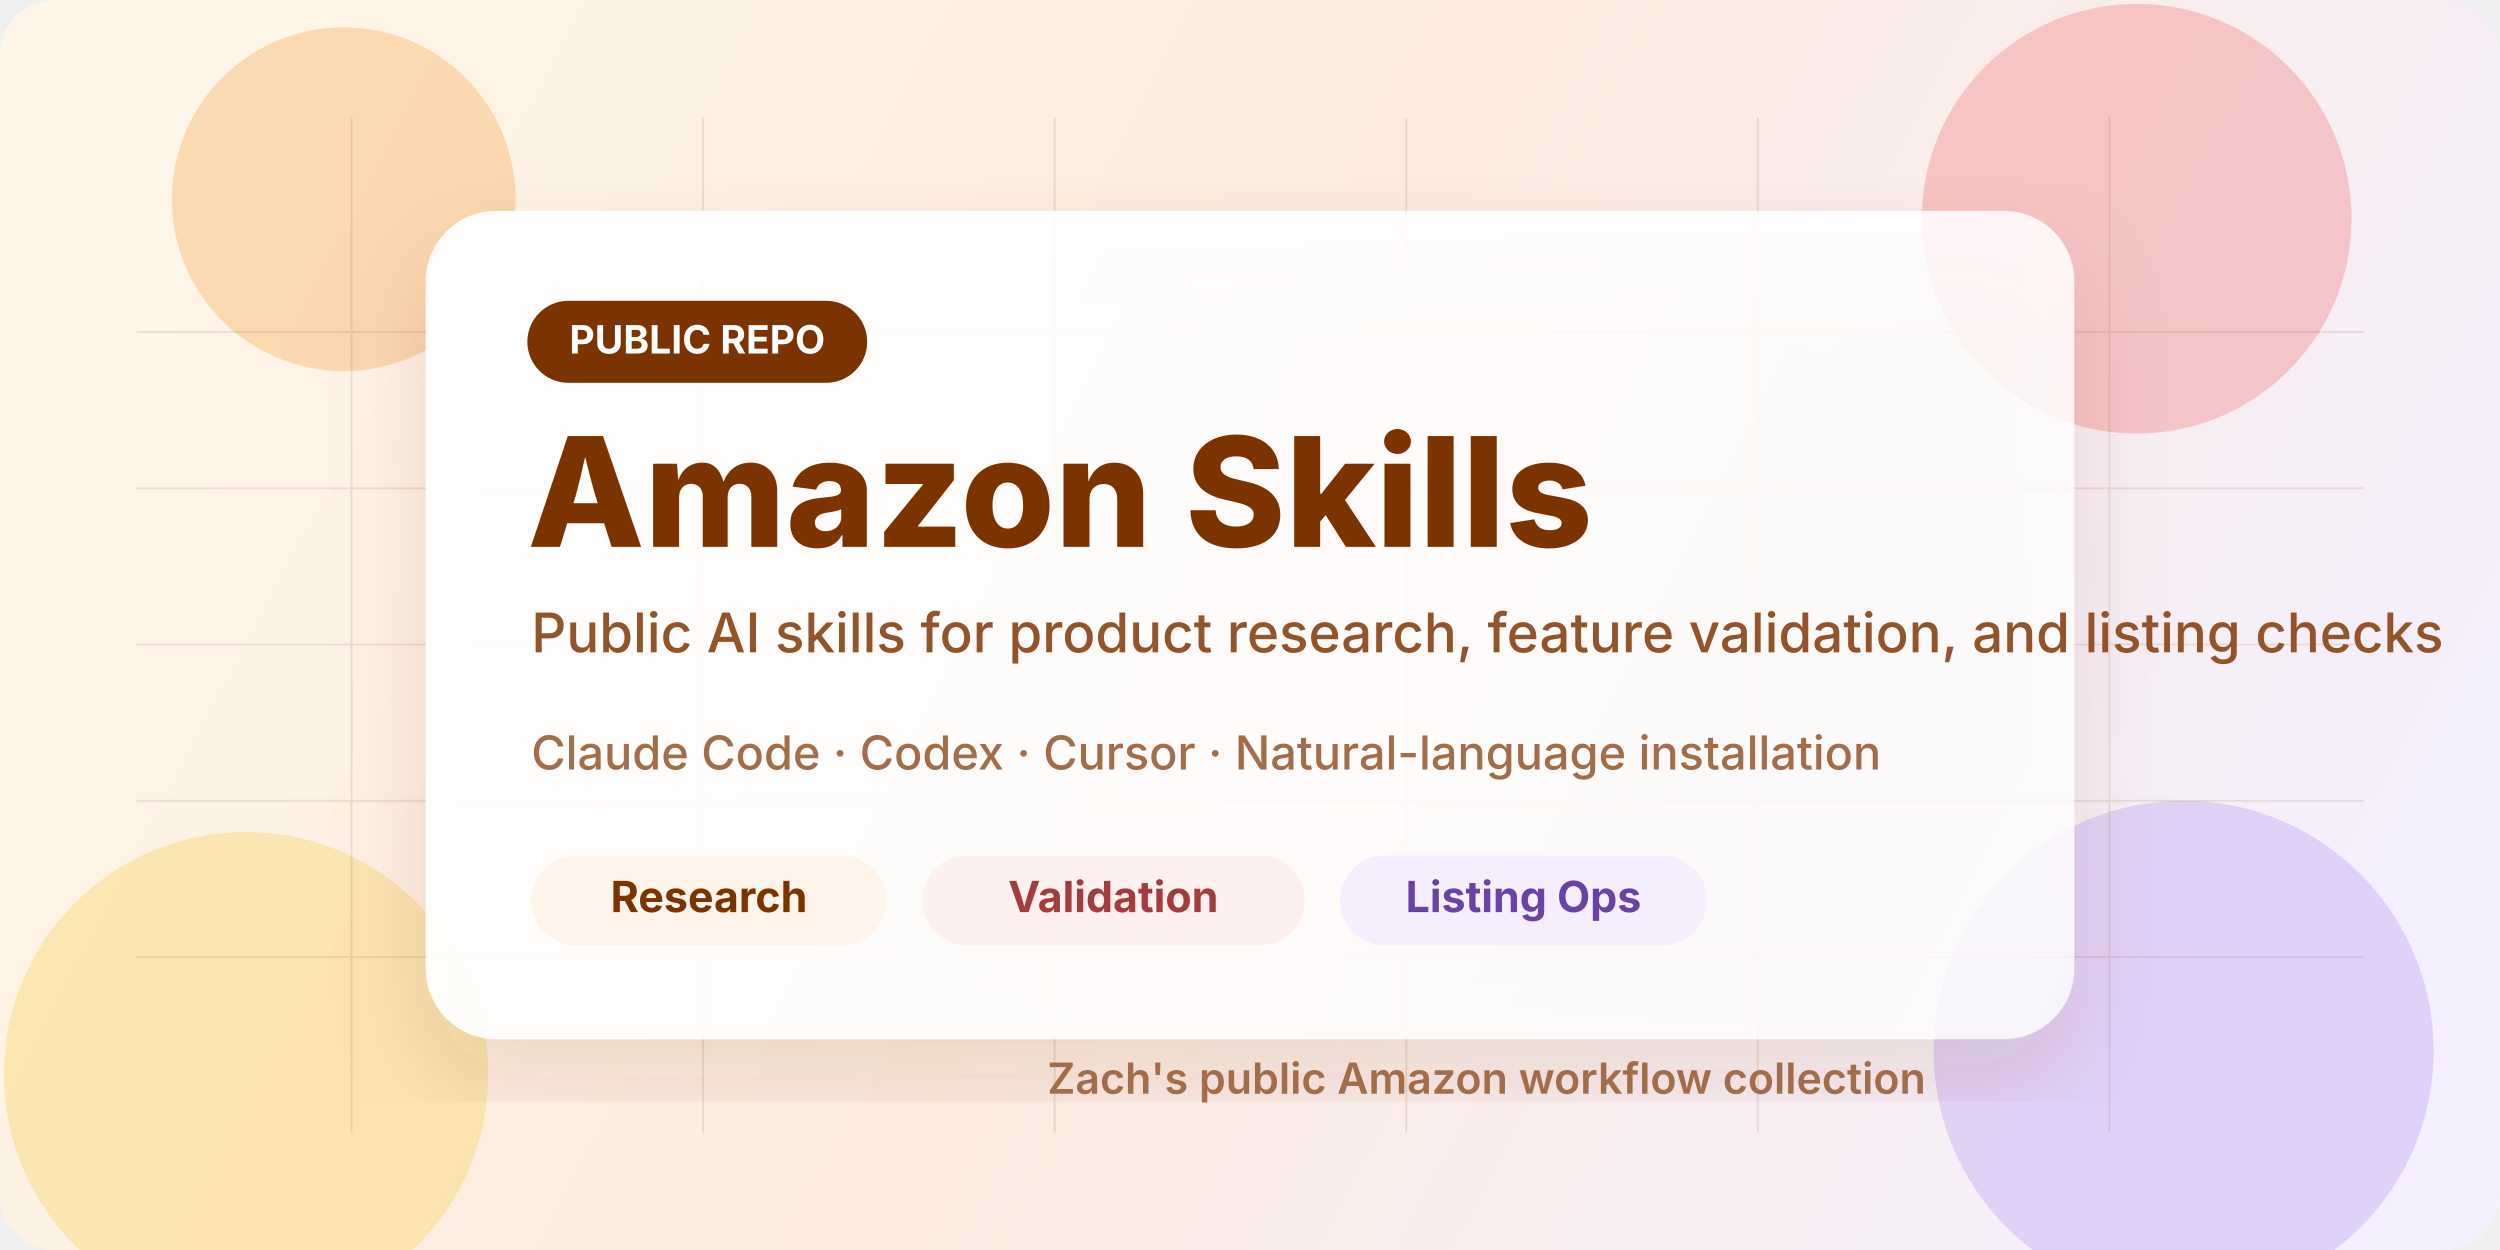
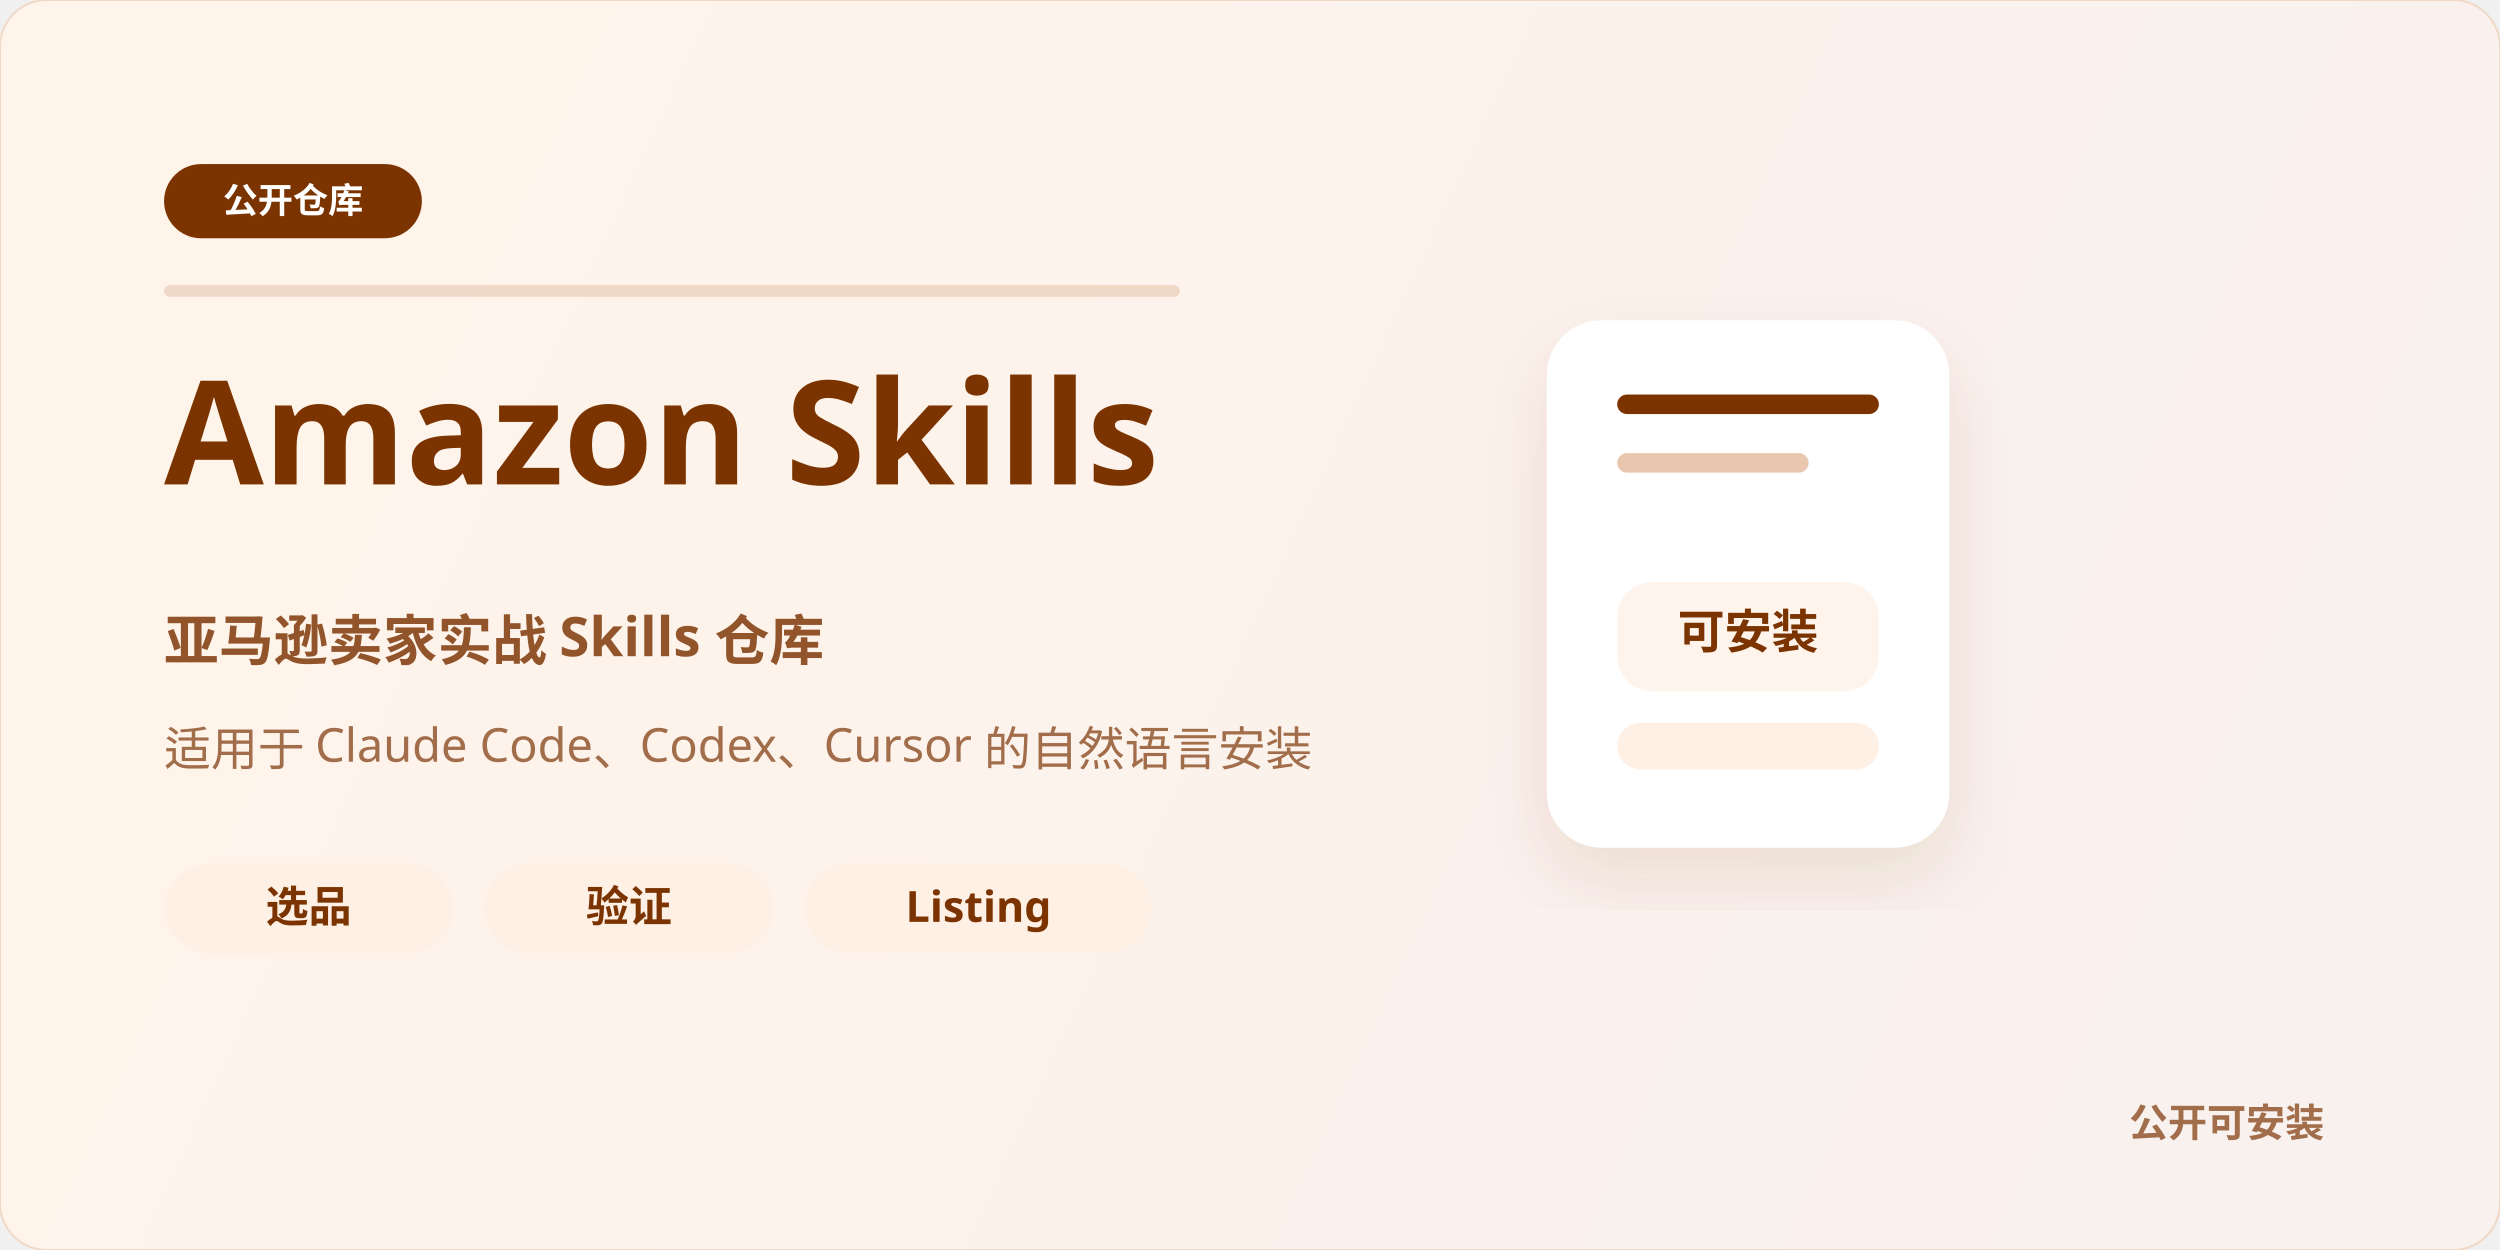
<svg xmlns="http://www.w3.org/2000/svg" width="1280" height="640" viewBox="0 0 1280 640" fill="none">
  <defs>
-     <linearGradient id="bg" x1="120" y1="50" x2="1180" y2="610" gradientUnits="userSpaceOnUse">
-       <stop stop-color="#FFF5E8" />
-       <stop offset="0.46" stop-color="#FDEBDF" />
-       <stop offset="1" stop-color="#F4F0FF" />
+     <linearGradient id="bg" x1="120" y1="80" x2="1160" y2="560" gradientUnits="userSpaceOnUse">
+       <stop stop-color="#FFF4EA" />
+       <stop offset="1" stop-color="#F9F1EE" />
    </linearGradient>
-     <linearGradient id="card" x1="240" y1="118" x2="1058" y2="524" gradientUnits="userSpaceOnUse">
-       <stop stop-color="#FFFFFF" stop-opacity="0.96" />
-       <stop offset="1" stop-color="#FFFFFF" stop-opacity="0.8" />
-     </linearGradient>
-     <filter id="shadow" x="170" y="72" width="950" height="492" filterUnits="userSpaceOnUse" color-interpolation-filters="sRGB">
-       <feDropShadow dx="0" dy="22" stdDeviation="24" flood-color="#7B3400" flood-opacity="0.14" />
+     <filter id="shadow" x="760" y="132" width="270" height="334" filterUnits="userSpaceOnUse" color-interpolation-filters="sRGB">
+       <feDropShadow dx="0" dy="16" stdDeviation="18" flood-color="#7B3400" flood-opacity="0.12" />
    </filter>
  </defs>
-   <rect width="1280" height="640" rx="28" fill="url(#bg)" />
-   <g opacity="0.42">
-     <circle cx="176" cy="102" r="88" fill="#F6B366" />
-     <circle cx="1094" cy="112" r="110" fill="#F08B8B" />
-     <circle cx="1118" cy="538" r="128" fill="#C3A6F3" />
-     <circle cx="126" cy="550" r="124" fill="#F7D56C" />
-   </g>
-   <g opacity="0.12" stroke="#7B3400">
-     <path d="M70 170H1210" />
-     <path d="M70 250H1210" />
-     <path d="M70 330H1210" />
-     <path d="M70 410H1210" />
-     <path d="M70 490H1210" />
-     <path d="M180 60V580" />
-     <path d="M360 60V580" />
-     <path d="M540 60V580" />
-     <path d="M720 60V580" />
-     <path d="M900 60V580" />
-     <path d="M1080 60V580" />
+   <rect width="1280" height="640" rx="24" fill="url(#bg)" />
+   <rect x="0" y="0" width="1280" height="640" rx="24" stroke="#F0D8C6" />
+   <rect x="84" y="84" width="132" height="38" rx="19" fill="#7B3400" />
+   <text x="150" y="109" text-anchor="middle" fill="white" font-size="18" font-family="PingFang SC, Microsoft YaHei, Noto Sans SC, sans-serif" font-weight="700">公开仓库</text>
+   <rect x="84" y="146" width="520" height="6" rx="3" fill="#F0D8C6" />
+   <text x="84" y="248" fill="#7B3400" font-size="74" font-family="PingFang SC, Microsoft YaHei, Noto Sans SC, sans-serif" font-weight="800">Amazon Skills</text>
+   <text x="84" y="338" fill="#92542A" font-size="28" font-family="PingFang SC, Microsoft YaHei, Noto Sans SC, sans-serif" font-weight="600">亚马逊卖家实战 Skills 仓库</text>
+   <text x="84" y="392" fill="#A16D4A" font-size="24" font-family="PingFang SC, Microsoft YaHei, Noto Sans SC, sans-serif" font-weight="500">适用于 Claude Code、Codex、Cursor 的自然语言安装</text>
+   <g>
+     <rect x="84" y="442" width="148" height="46" rx="23" fill="#FFF0E6" />
+     <text x="158" y="472" text-anchor="middle" fill="#7B3400" font-size="22" font-family="PingFang SC, Microsoft YaHei, Noto Sans SC, sans-serif" font-weight="700">选品</text>
+     <rect x="248" y="442" width="148" height="46" rx="23" fill="#FFF0E6" />
+     <text x="322" y="472" text-anchor="middle" fill="#7B3400" font-size="22" font-family="PingFang SC, Microsoft YaHei, Noto Sans SC, sans-serif" font-weight="700">验证</text>
+     <rect x="412" y="442" width="178" height="46" rx="23" fill="#FFF0E6" />
+     <text x="501" y="472" text-anchor="middle" fill="#7B3400" font-size="22" font-family="PingFang SC, Microsoft YaHei, Noto Sans SC, sans-serif" font-weight="700">Listing</text>
  </g>
  <g filter="url(#shadow)">
-     <rect x="218" y="108" width="844" height="424" rx="36" fill="url(#card)" />
+     <rect x="792" y="164" width="206" height="270" rx="28" fill="white" />
  </g>
-   <rect x="270" y="154" width="174" height="42" rx="21" fill="#7B3400" />
-   <text x="357" y="181" text-anchor="middle" fill="#FFFFFF" font-size="20" font-family="SF Pro Display, Inter, Arial, sans-serif" font-weight="700">PUBLIC REPO</text>
-   <text x="270" y="280" fill="#7B3400" font-size="78" font-family="SF Pro Display, Inter, Arial, sans-serif" font-weight="800">Amazon Skills</text>
-   <text x="272" y="334" fill="#92542A" font-size="28" font-family="SF Pro Display, Inter, Arial, sans-serif" font-weight="500">
-     Public AI skills for product research, feature validation, and listing checks
-   </text>
-   <text x="272" y="394" fill="#A16D4A" font-size="24" font-family="SF Pro Display, Inter, Arial, sans-serif" font-weight="500">
-     Claude Code · Codex · Cursor · Natural-language installation
-   </text>
-   <g>
-     <rect x="272" y="438" width="182" height="46" rx="23" fill="#FFF4EA" />
-     <text x="363" y="467" text-anchor="middle" fill="#7B3400" font-size="22" font-family="SF Pro Display, Inter, Arial, sans-serif" font-weight="700">Research</text>
-     <rect x="472" y="438" width="196" height="46" rx="23" fill="#FFF0F0" />
-     <text x="570" y="467" text-anchor="middle" fill="#A33C3C" font-size="22" font-family="SF Pro Display, Inter, Arial, sans-serif" font-weight="700">Validation</text>
-     <rect x="686" y="438" width="188" height="46" rx="23" fill="#F4EEFF" />
-     <text x="780" y="467" text-anchor="middle" fill="#6942A5" font-size="22" font-family="SF Pro Display, Inter, Arial, sans-serif" font-weight="700">Listing Ops</text>
-   </g>
-   <text x="986" y="560" text-anchor="end" fill="#A16D4A" font-size="22" font-family="SF Pro Display, Inter, Arial, sans-serif" font-weight="600">
-     Zach's public Amazon workflow collection
-   </text>
+   <rect x="828" y="202" width="134" height="10" rx="5" fill="#7B3400" />
+   <rect x="828" y="232" width="98" height="10" rx="5" fill="#E9C7AE" />
+   <rect x="828" y="298" width="134" height="56" rx="18" fill="#FFF4EC" />
+   <text x="895" y="332" text-anchor="middle" fill="#7B3400" font-size="24" font-family="PingFang SC, Microsoft YaHei, Noto Sans SC, sans-serif" font-weight="700">可安装</text>
+   <rect x="828" y="370" width="134" height="24" rx="12" fill="#FFF0E6" />
+   <text x="1190" y="582" text-anchor="end" fill="#A16D4A" font-size="20" font-family="PingFang SC, Microsoft YaHei, Noto Sans SC, sans-serif" font-weight="600">公开可安装</text>
</svg>
